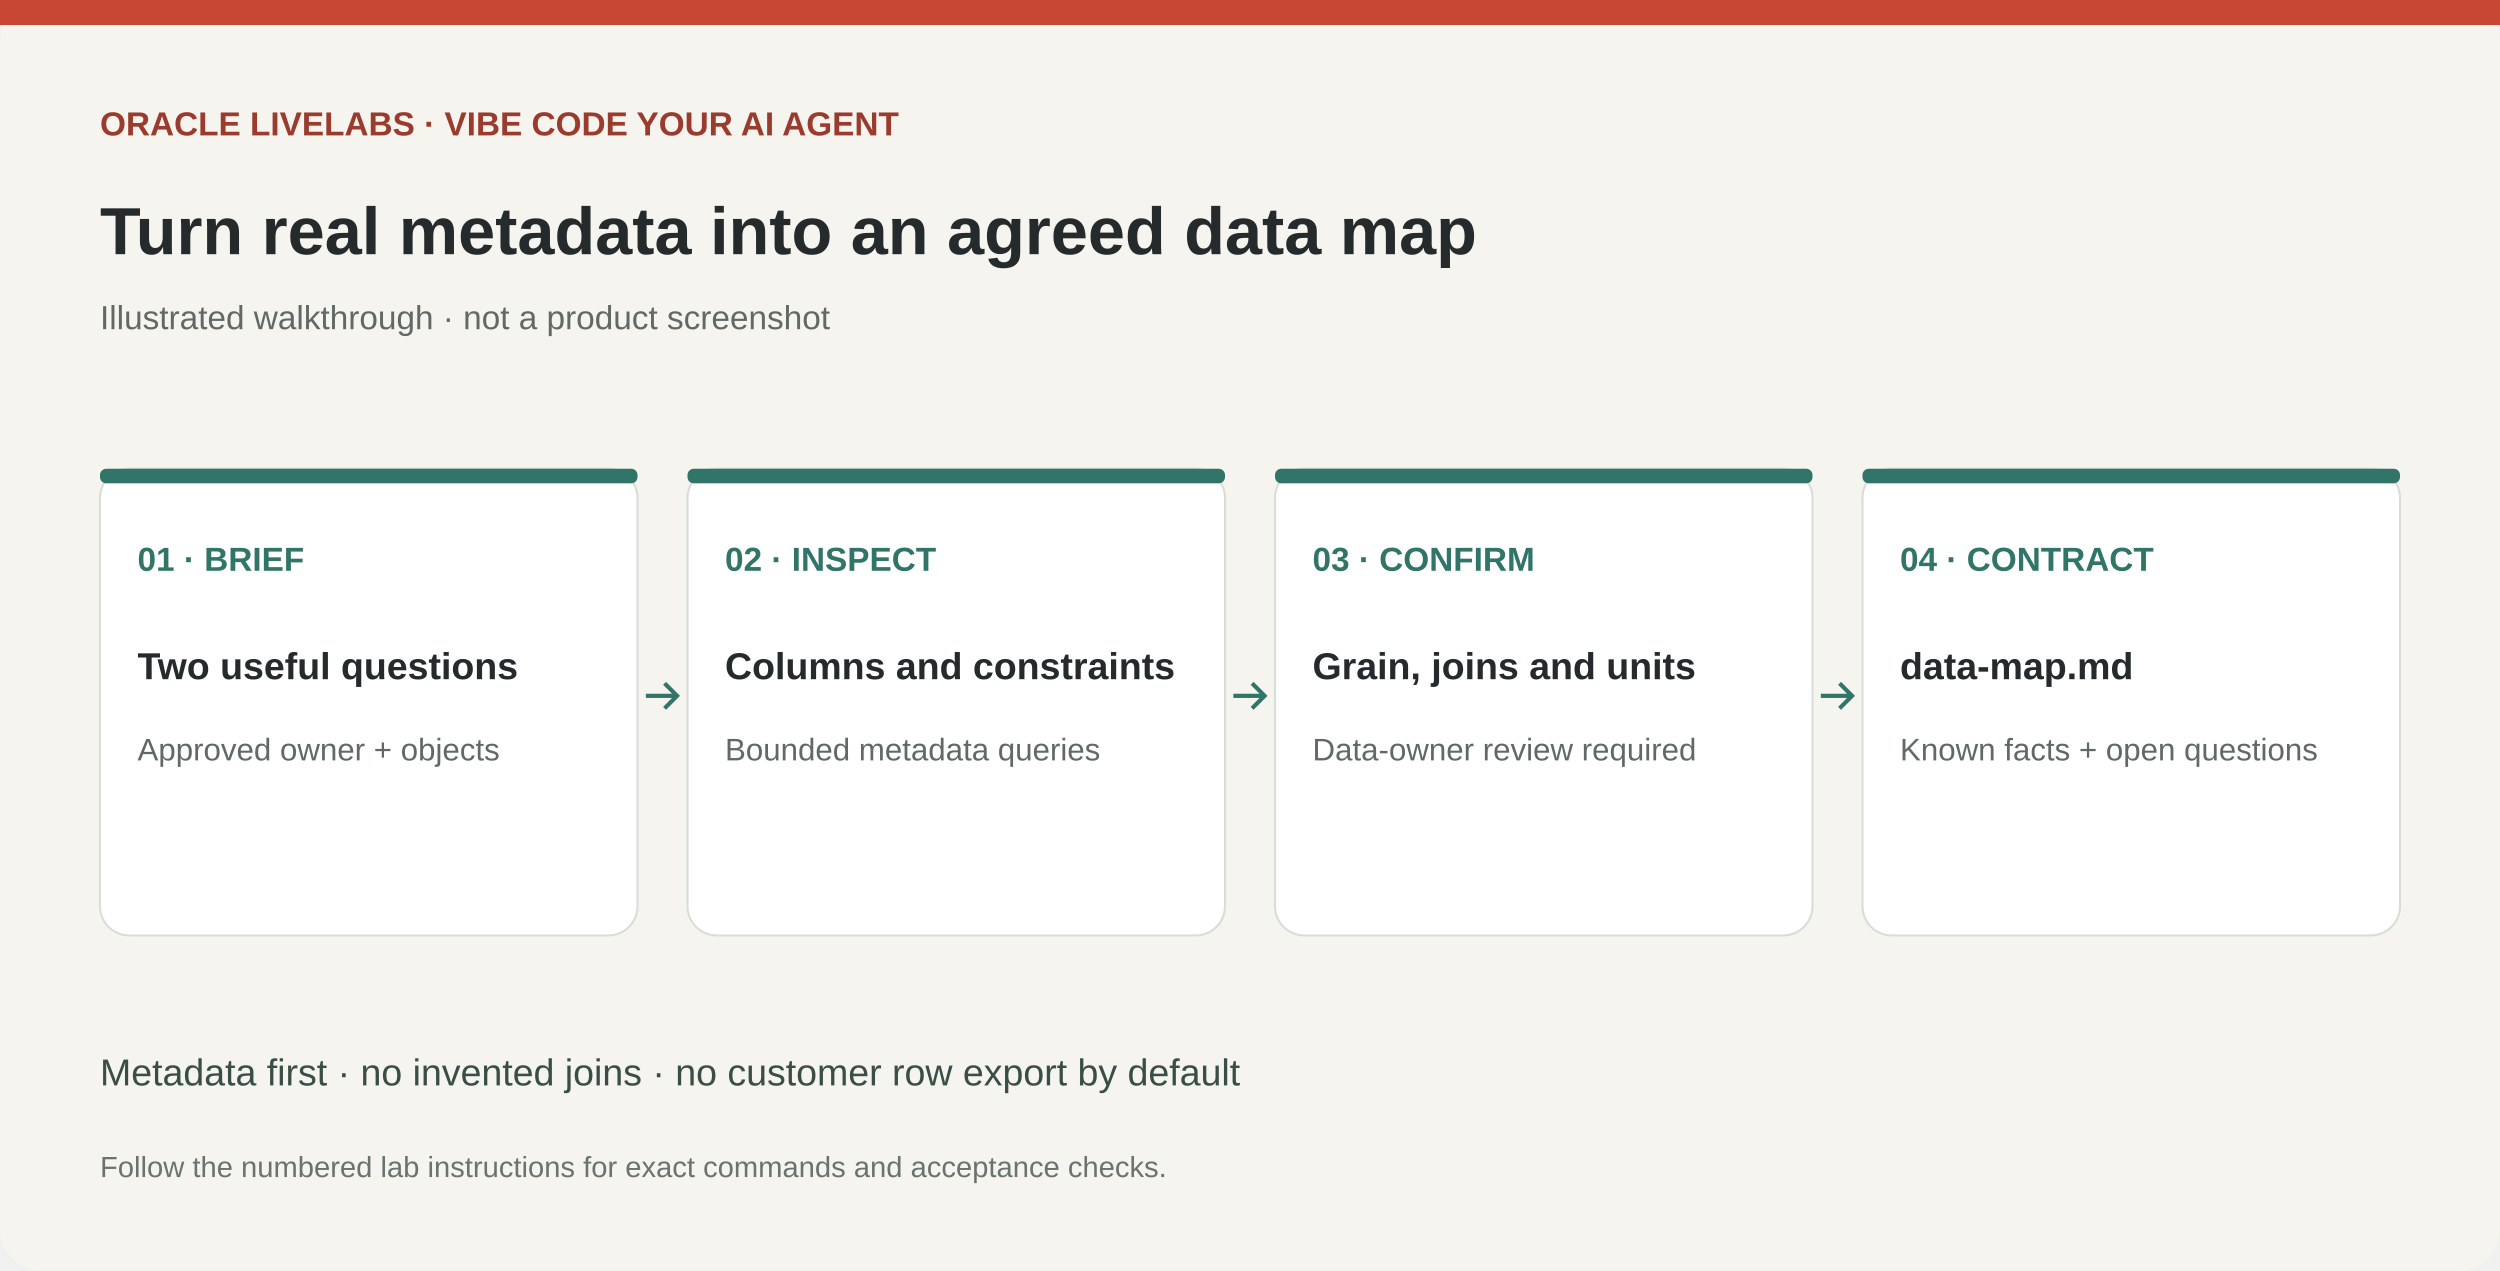
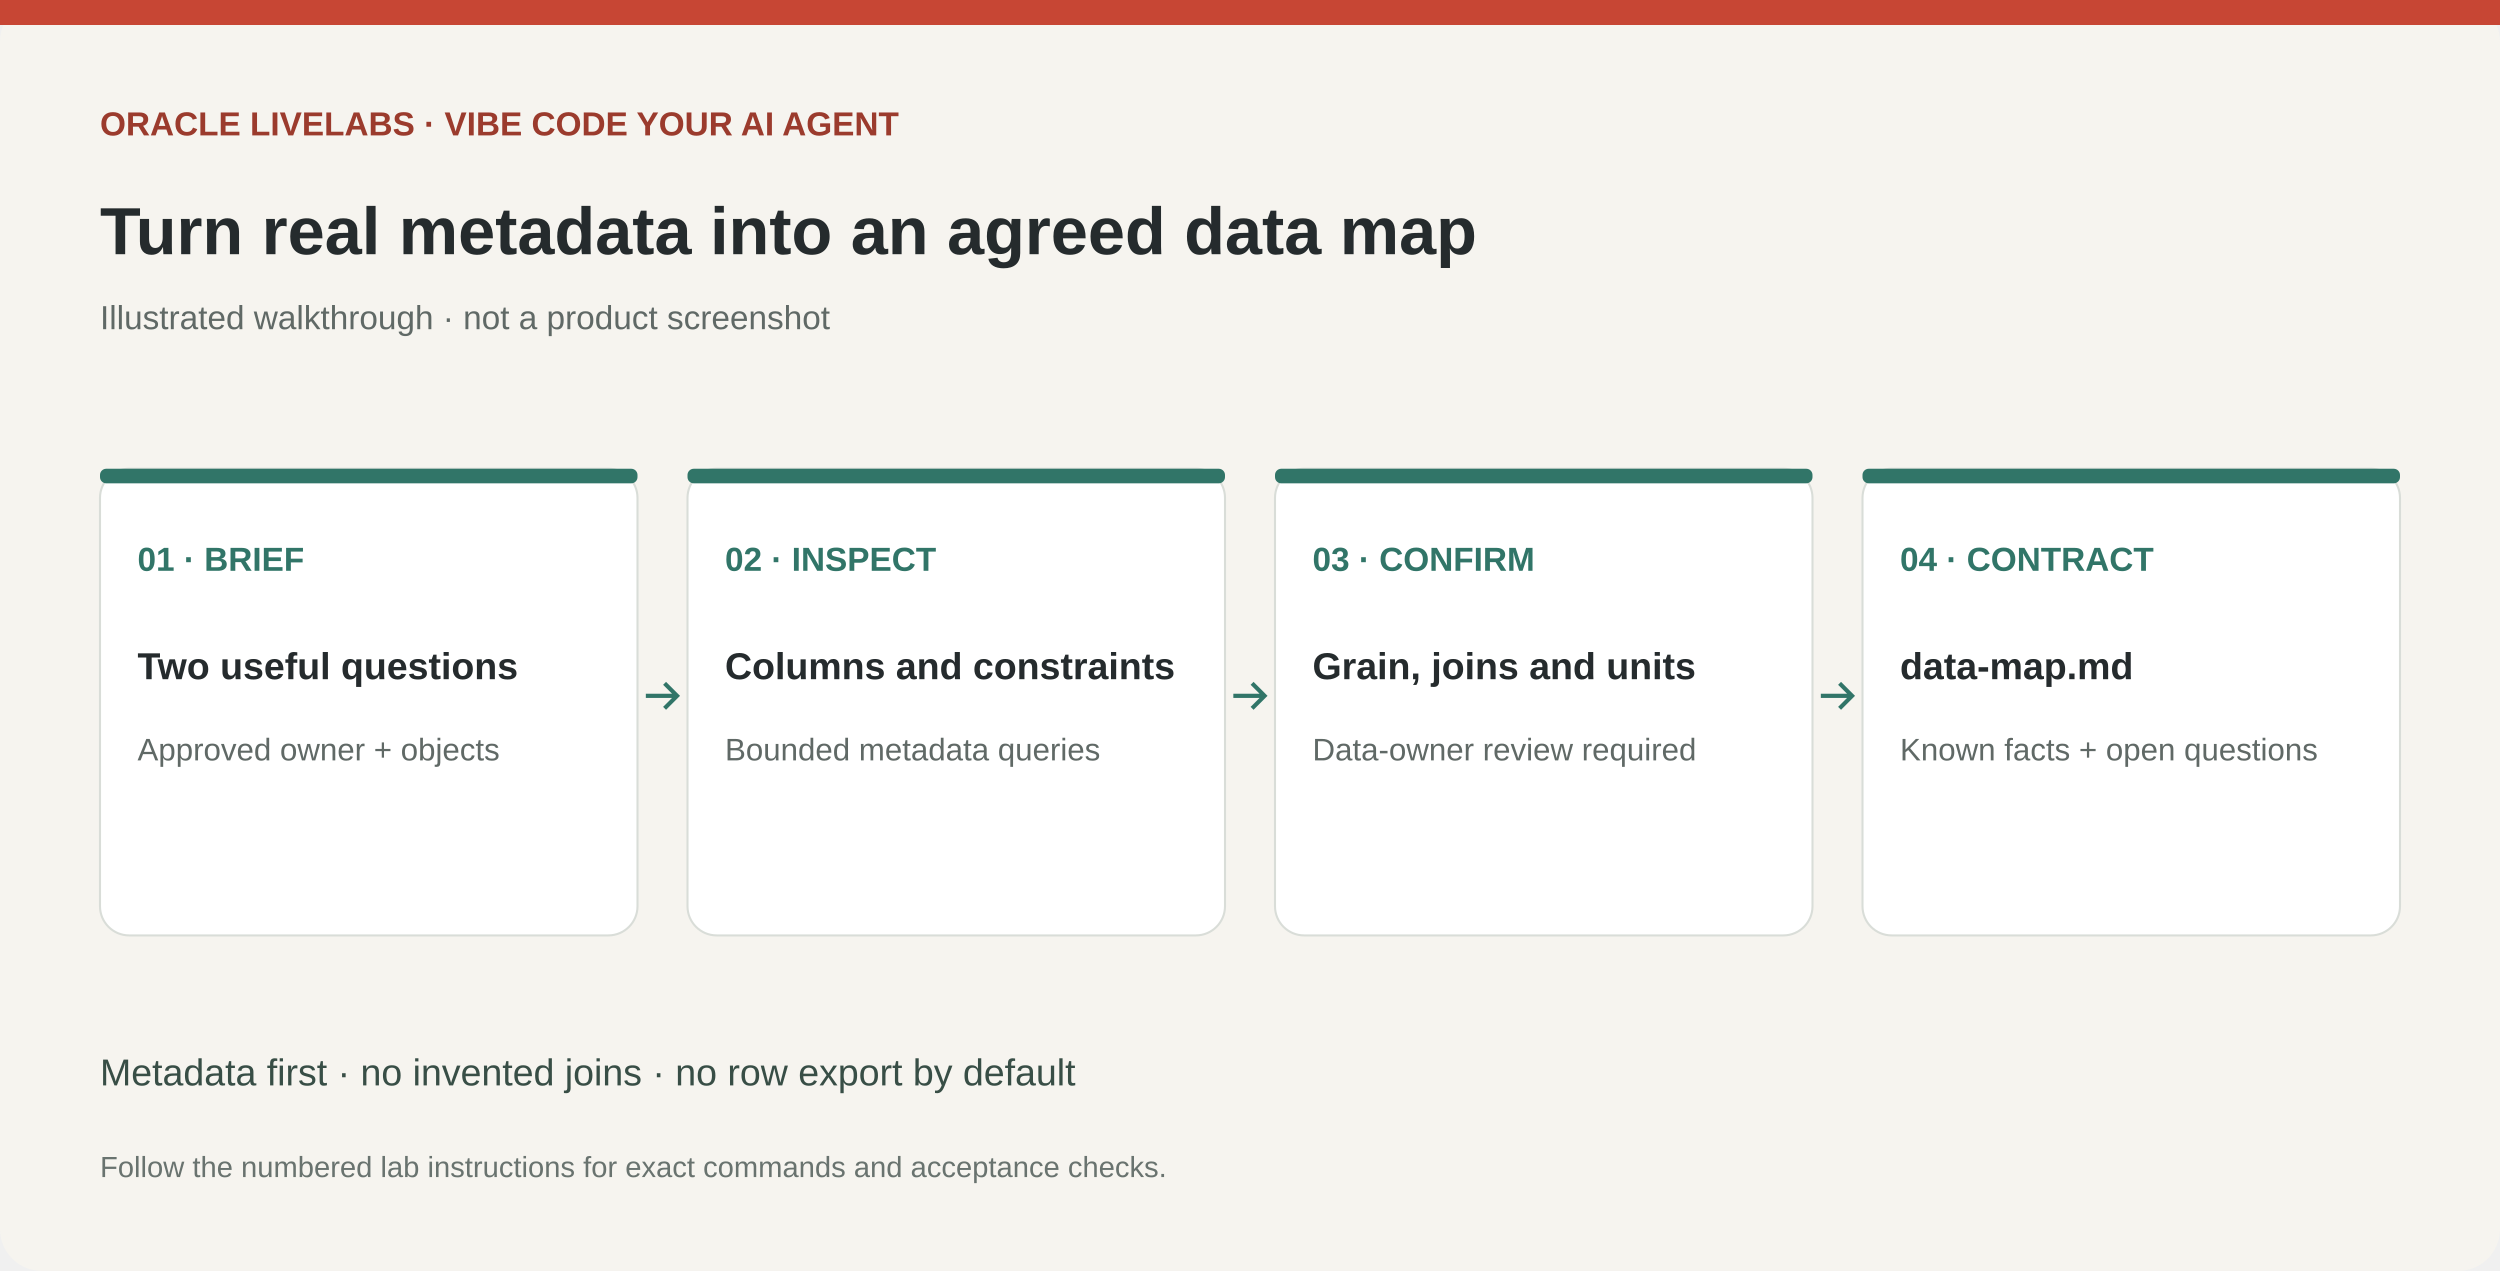
<svg xmlns="http://www.w3.org/2000/svg" width="1200" height="610" viewBox="0 0 1200 610" role="img" aria-labelledby="title desc">
  <rect width="1200" height="610" rx="20" fill="#f6f4ef" />
  <rect width="1200" height="12" fill="#c74634" />
  <g font-family="Arial, Helvetica, sans-serif">
    <text x="48" y="65" font-size="16" font-weight="bold" fill="#9b3b2d">ORACLE LIVELABS · VIBE CODE YOUR AI AGENT</text>
    <text x="48" y="122" font-size="32" font-weight="bold" fill="#252b2d">Turn real metadata into an agreed data map</text>
    <text x="48" y="158" font-size="16" fill="#606966">Illustrated walkthrough · not a product screenshot</text>
    <rect x="48" y="225" width="258" height="224" rx="14" fill="white" stroke="#d9ddd8" />
    <rect x="48" y="225" width="258" height="7" rx="3" fill="#317568" />
    <text x="66" y="274" font-size="16" font-weight="bold" fill="#317568">01 · BRIEF</text>
    <text x="66" y="326" font-size="18" font-weight="bold" fill="#252b2d">Two useful questions</text>
    <text x="66" y="365" font-size="15" fill="#606966">Approved owner + objects</text>
    <path d="M310 334h15m-6-6 6 6-6 6" fill="none" stroke="#317568" stroke-width="2" />
    <rect x="330" y="225" width="258" height="224" rx="14" fill="white" stroke="#d9ddd8" />
    <rect x="330" y="225" width="258" height="7" rx="3" fill="#317568" />
    <text x="348" y="274" font-size="16" font-weight="bold" fill="#317568">02 · INSPECT</text>
    <text x="348" y="326" font-size="18" font-weight="bold" fill="#252b2d">Columns and constraints</text>
    <text x="348" y="365" font-size="15" fill="#606966">Bounded metadata queries</text>
    <path d="M592 334h15m-6-6 6 6-6 6" fill="none" stroke="#317568" stroke-width="2" />
    <rect x="612" y="225" width="258" height="224" rx="14" fill="white" stroke="#d9ddd8" />
    <rect x="612" y="225" width="258" height="7" rx="3" fill="#317568" />
    <text x="630" y="274" font-size="16" font-weight="bold" fill="#317568">03 · CONFIRM</text>
    <text x="630" y="326" font-size="18" font-weight="bold" fill="#252b2d">Grain, joins and units</text>
    <text x="630" y="365" font-size="15" fill="#606966">Data-owner review required</text>
    <path d="M874 334h15m-6-6 6 6-6 6" fill="none" stroke="#317568" stroke-width="2" />
    <rect x="894" y="225" width="258" height="224" rx="14" fill="white" stroke="#d9ddd8" />
    <rect x="894" y="225" width="258" height="7" rx="3" fill="#317568" />
    <text x="912" y="274" font-size="16" font-weight="bold" fill="#317568">04 · CONTRACT</text>
    <text x="912" y="326" font-size="18" font-weight="bold" fill="#252b2d">data-map.md</text>
    <text x="912" y="365" font-size="15" fill="#606966">Known facts + open questions</text>
-     <text x="48" y="521" font-size="18" fill="#384e46">Metadata first · no invented joins · no customer row export by default</text>
+     <text x="48" y="521" font-size="18" fill="#384e46">Metadata first · no invented joins · no row export by default</text>
    <text x="48" y="565" font-size="14" fill="#69736f">Follow the numbered lab instructions for exact commands and acceptance checks.</text>
  </g>
</svg>
